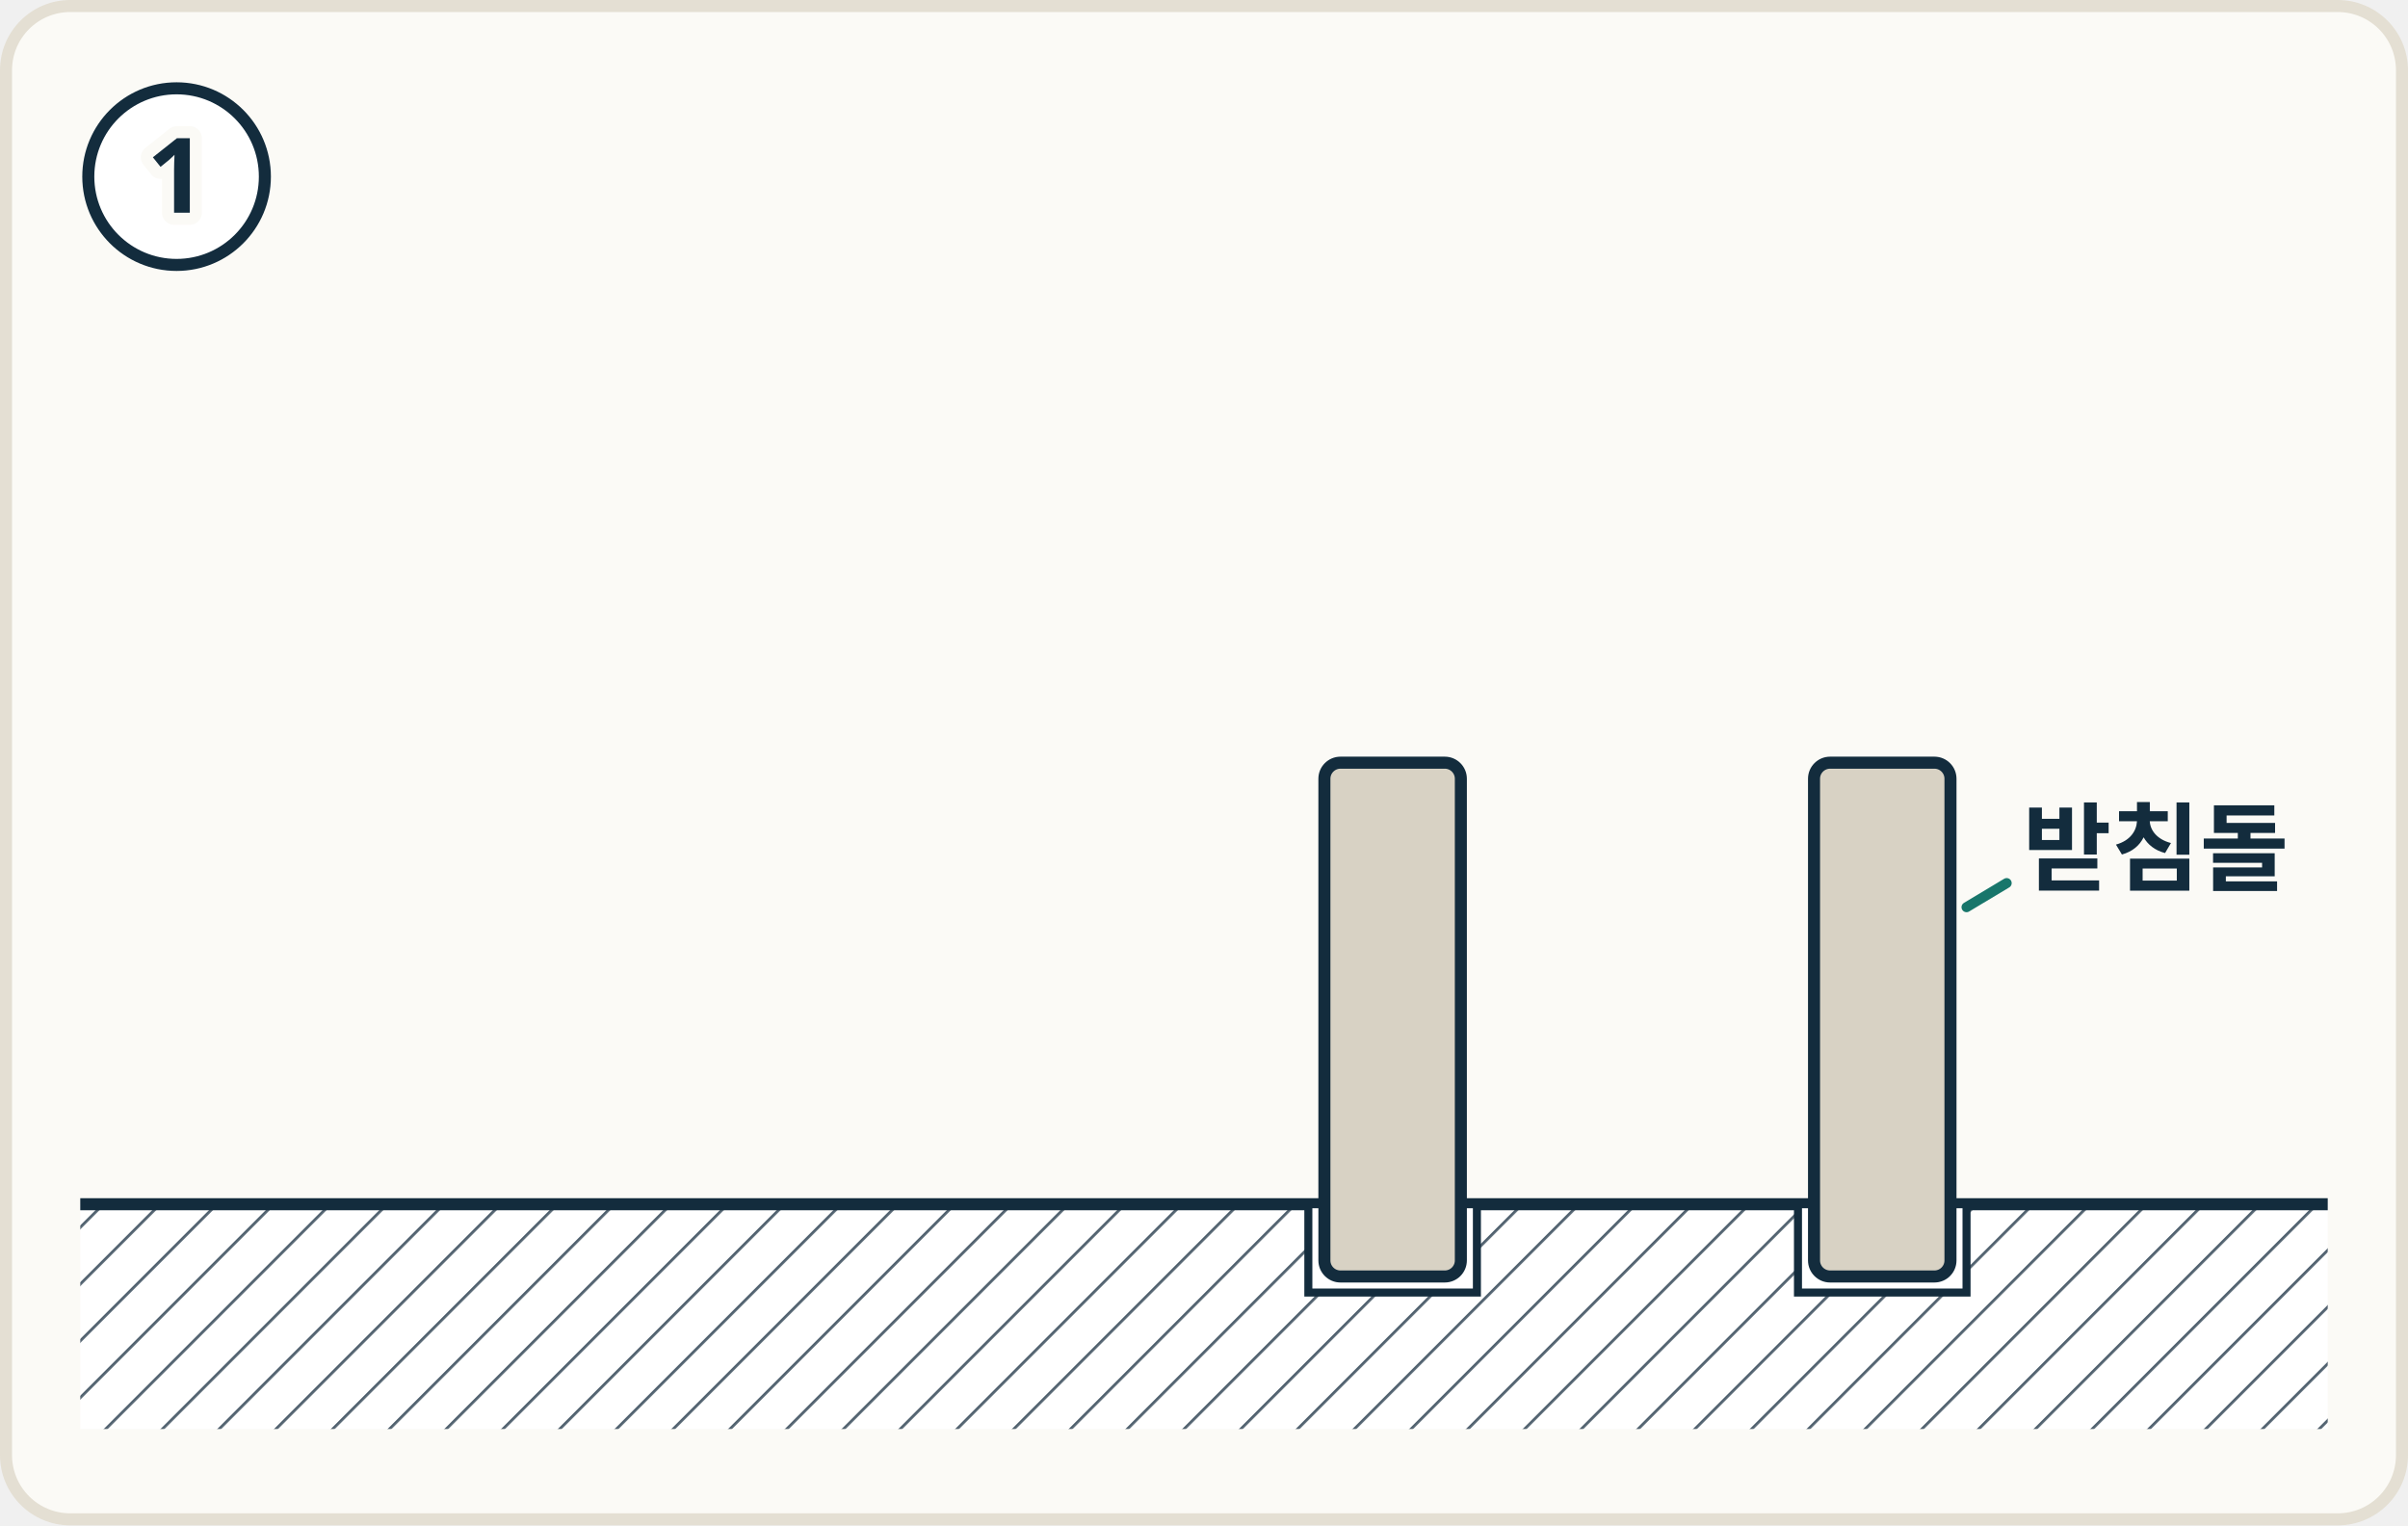
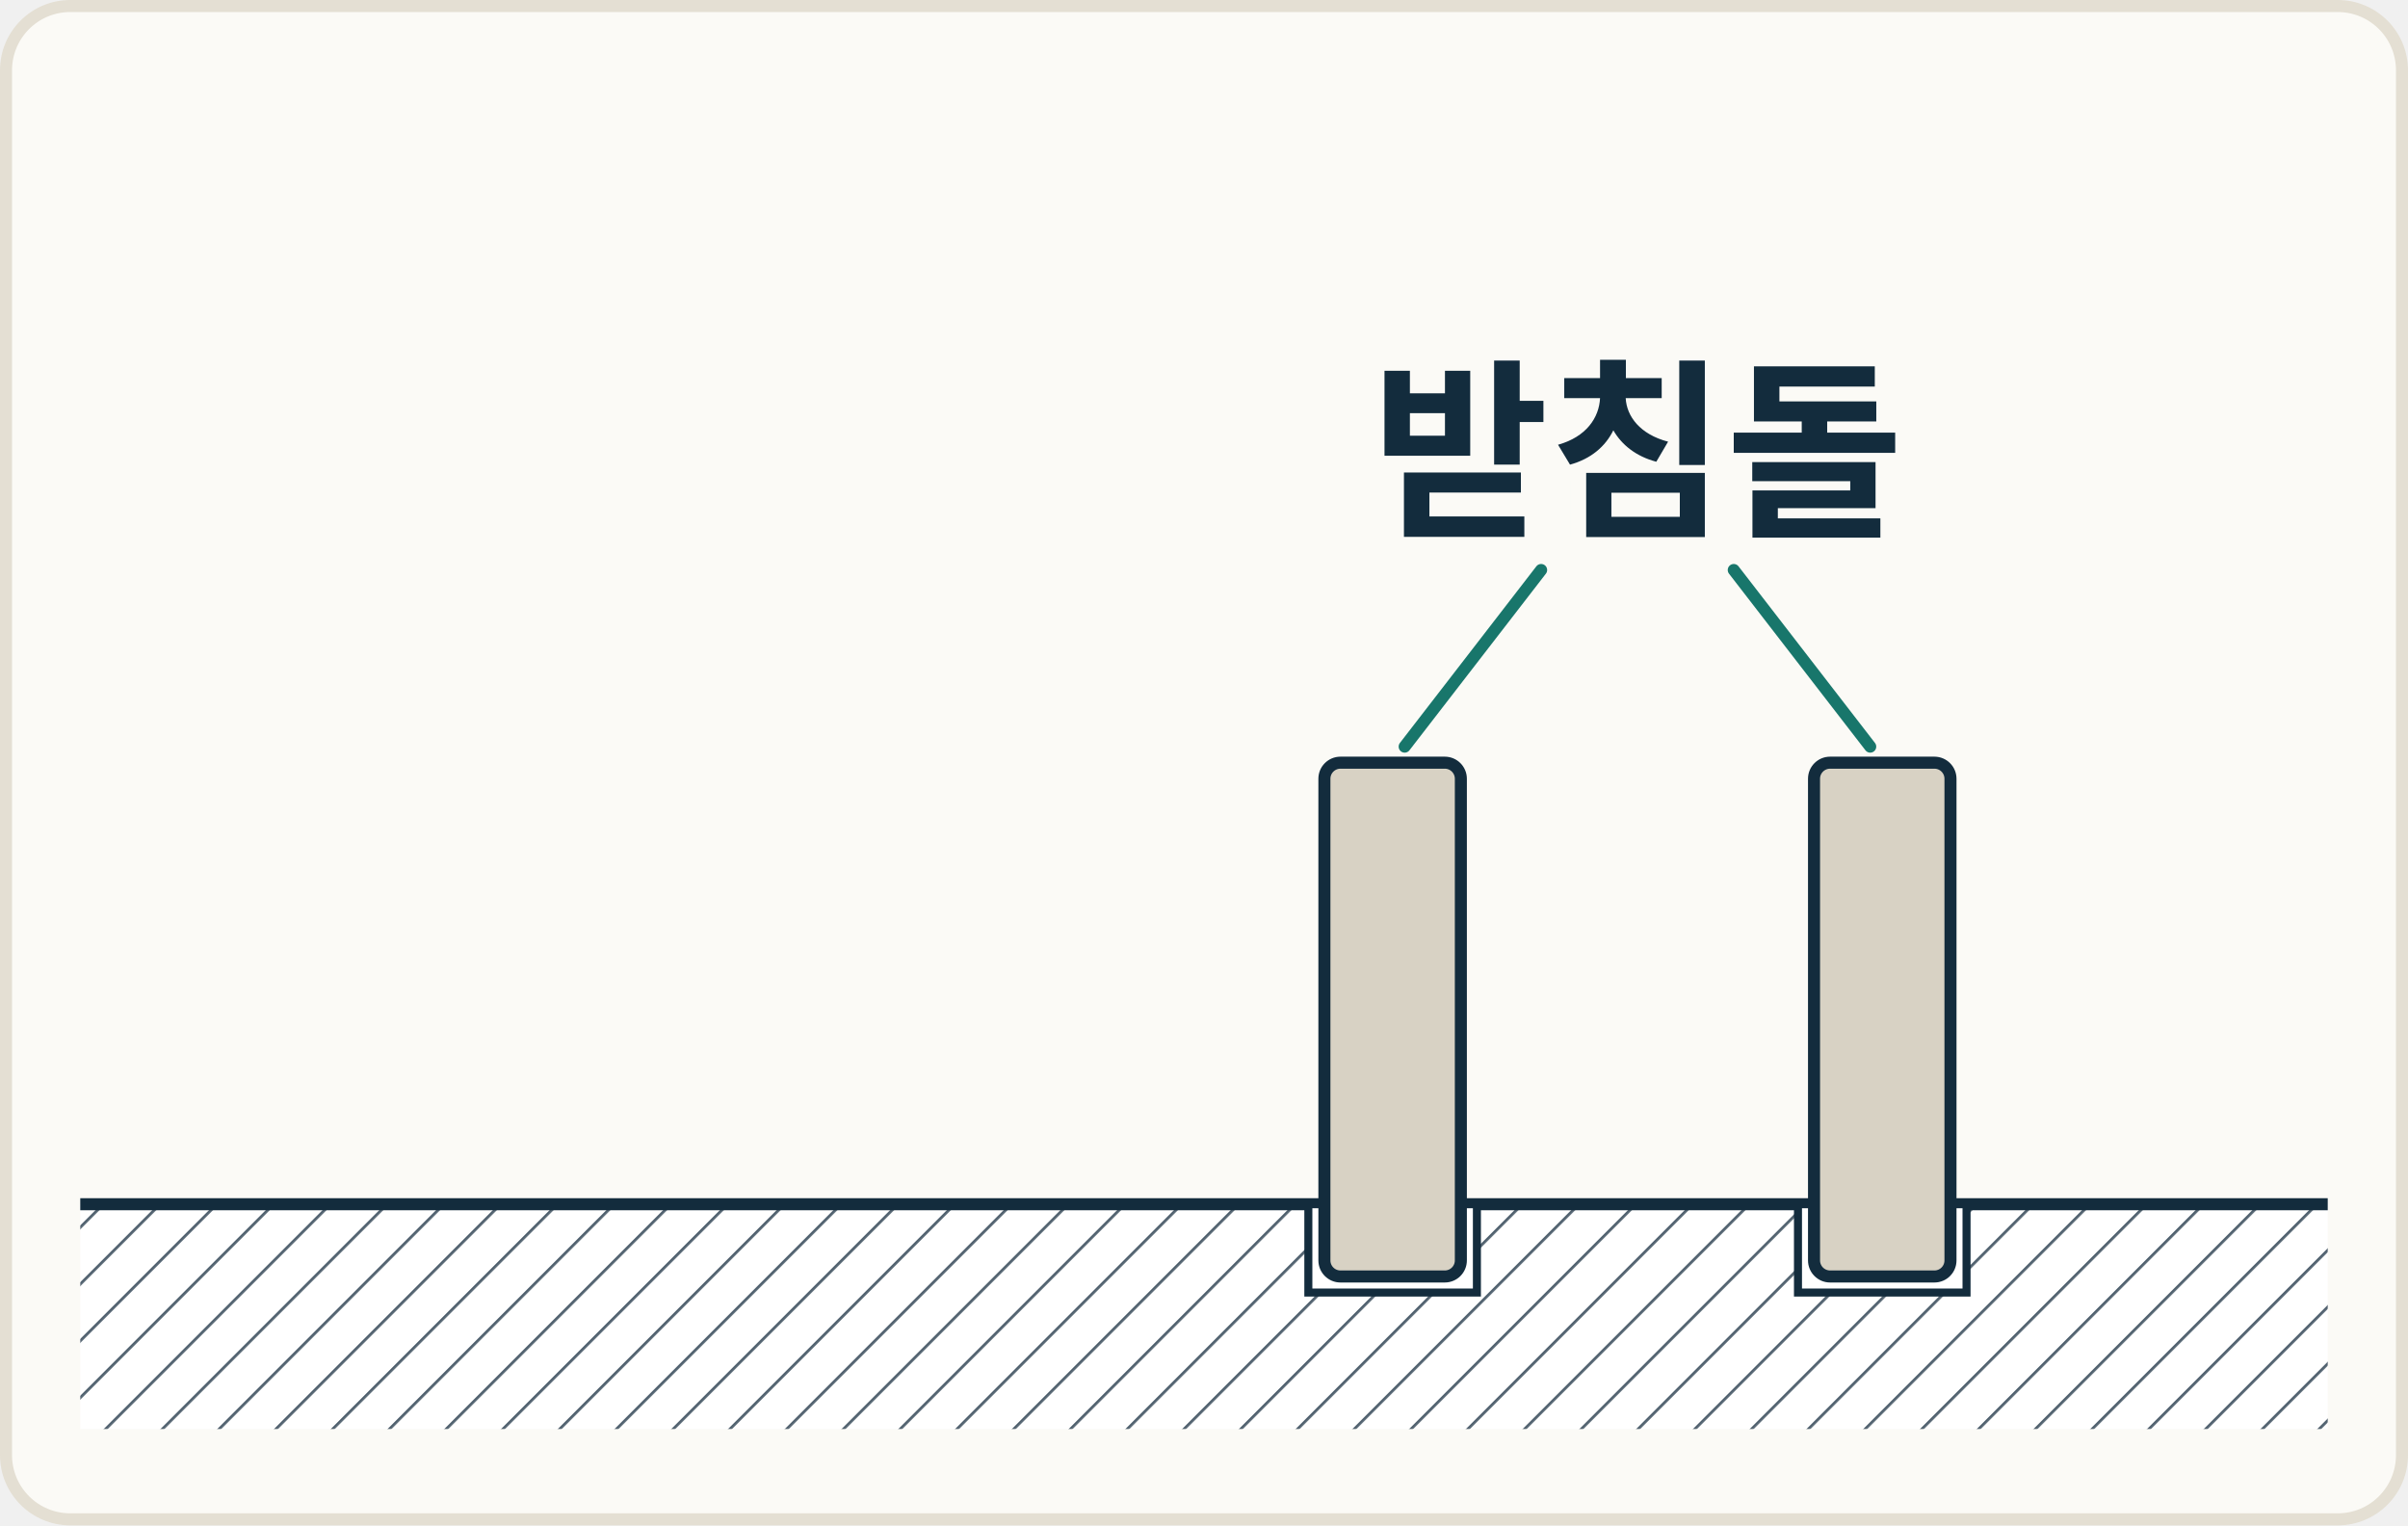
<svg xmlns="http://www.w3.org/2000/svg" viewBox="0 0 600 380" role="img" aria-labelledby="t">
  <defs>
    <pattern id="soil" width="12" height="12" patternUnits="userSpaceOnUse">
      <rect width="12" height="12" fill="#f3f0e8" />
      <circle cx="3" cy="3" r="1.6" fill="#586875" />
      <circle cx="9" cy="9" r="1.6" fill="#586875" />
    </pattern>
    <pattern id="earth" width="10" height="10" patternUnits="userSpaceOnUse" patternTransform="rotate(45)">
      <rect width="10" height="10" fill="#ffffff" />
      <line x1="0" y1="0" x2="0" y2="10" stroke="#586875" stroke-width="1.4" />
    </pattern>
    <marker id="ah" viewBox="0 0 10 10" refX="7" refY="5" markerWidth="5" markerHeight="5" orient="auto-start-reverse">
      <path d="M0,0 L10,5 L0,10 z" fill="#18766b" />
    </marker>
  </defs>
  <rect x="1.5" y="1.5" width="597" height="377" rx="16" fill="#fbfaf6" stroke="#e4dfd3" stroke-width="3" />
-   <circle cx="44" cy="44" r="22" fill="#ffffff" stroke="#132c3d" stroke-width="3" />
-   <text x="44" y="53" font-family="Pretendard, 'Noto Sans KR', sans-serif" font-size="26" font-weight="700" fill="#132c3d" text-anchor="middle" paint-order="stroke" stroke="#fbfaf6" stroke-width="6" stroke-linejoin="round">1</text>
  <rect x="20" y="300" width="560" height="56" fill="url(#earth)" />
  <line x1="20" y1="300" x2="580" y2="300" stroke="#132c3d" stroke-width="3" />
  <rect x="326" y="300" width="42" height="22" fill="#ffffff" stroke="#132c3d" stroke-width="2" />
  <rect x="448" y="300" width="42" height="22" fill="#ffffff" stroke="#132c3d" stroke-width="2" />
  <rect x="330" y="190" width="34" height="128" rx="4" fill="#d8d2c4" stroke="#132c3d" stroke-width="3" />
  <rect x="452" y="190" width="34" height="128" rx="4" fill="#d8d2c4" stroke="#132c3d" stroke-width="3" />
-   <text x="504" y="220" font-family="Pretendard, 'Noto Sans KR', sans-serif" font-size="24" font-weight="700" fill="#132c3d" text-anchor="start" paint-order="stroke" stroke="#fbfaf6" stroke-width="6" stroke-linejoin="round">받침돌</text>
-   <line x1="490" y1="226" x2="500" y2="220" stroke="#18766b" stroke-width="2.5" stroke-linecap="round" />
+   <text x="408" y="130" font-family="Pretendard, 'Noto Sans KR', sans-serif" font-size="48" font-weight="700" fill="#132c3d" text-anchor="middle" paint-order="stroke" stroke="#fbfaf6" stroke-width="8" stroke-linejoin="round">받침돌</text>
+   <line x1="384" y1="142" x2="350" y2="186" stroke="#18766b" stroke-width="3" stroke-linecap="round" />
+   <line x1="432" y1="142" x2="466" y2="186" stroke="#18766b" stroke-width="3" stroke-linecap="round" />
</svg>
